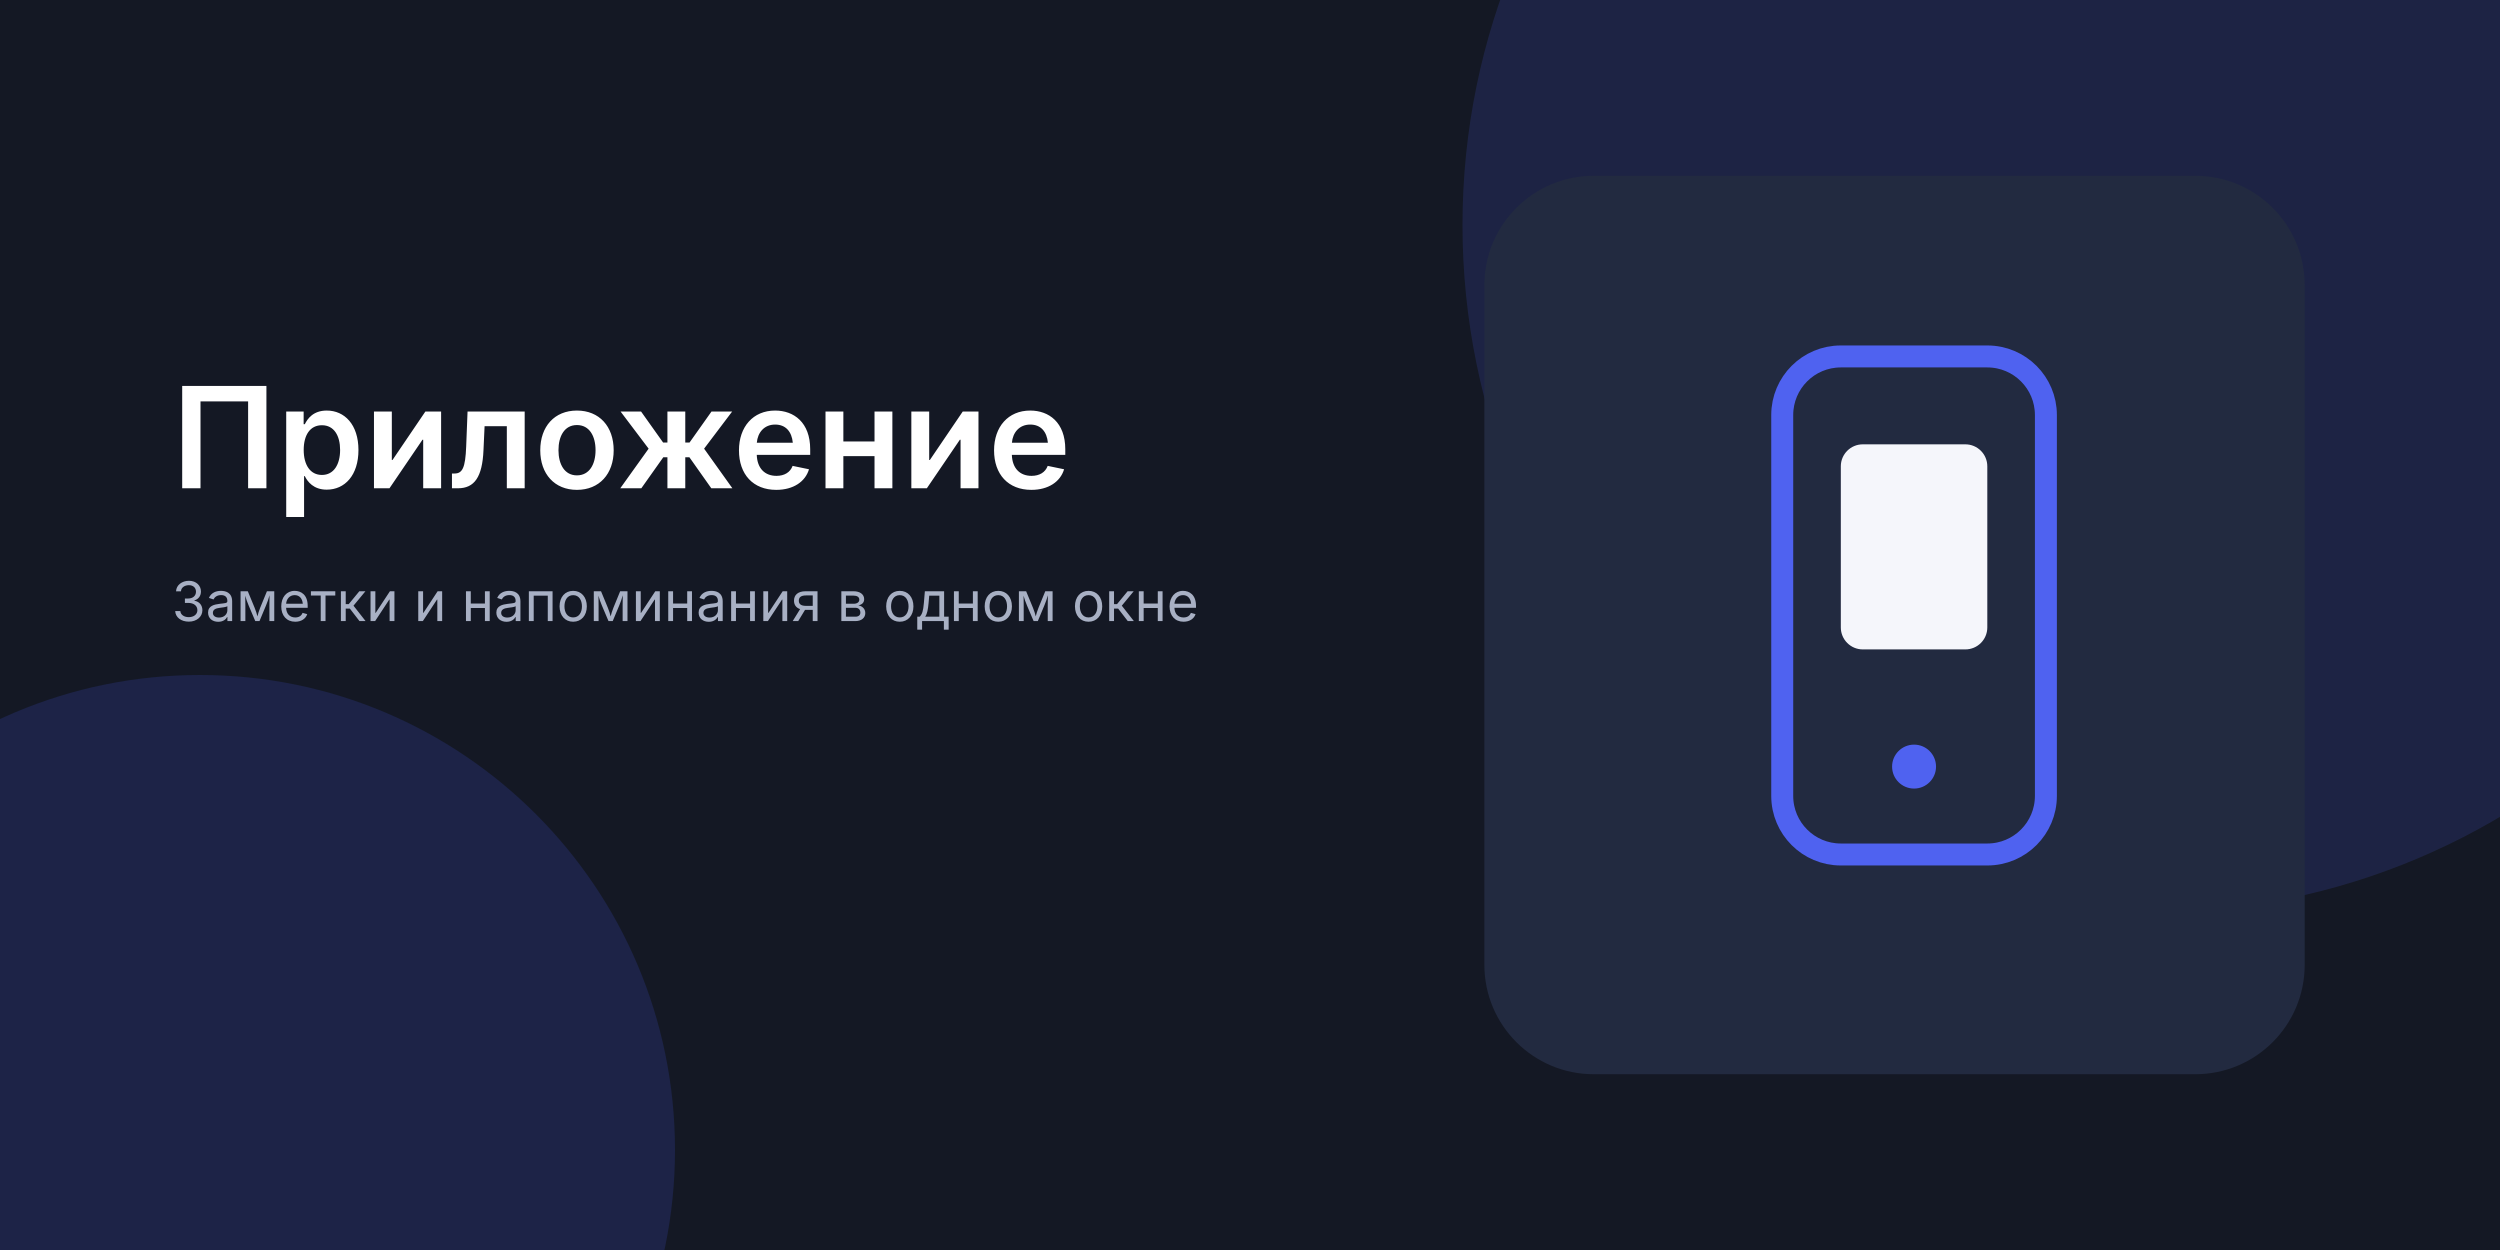
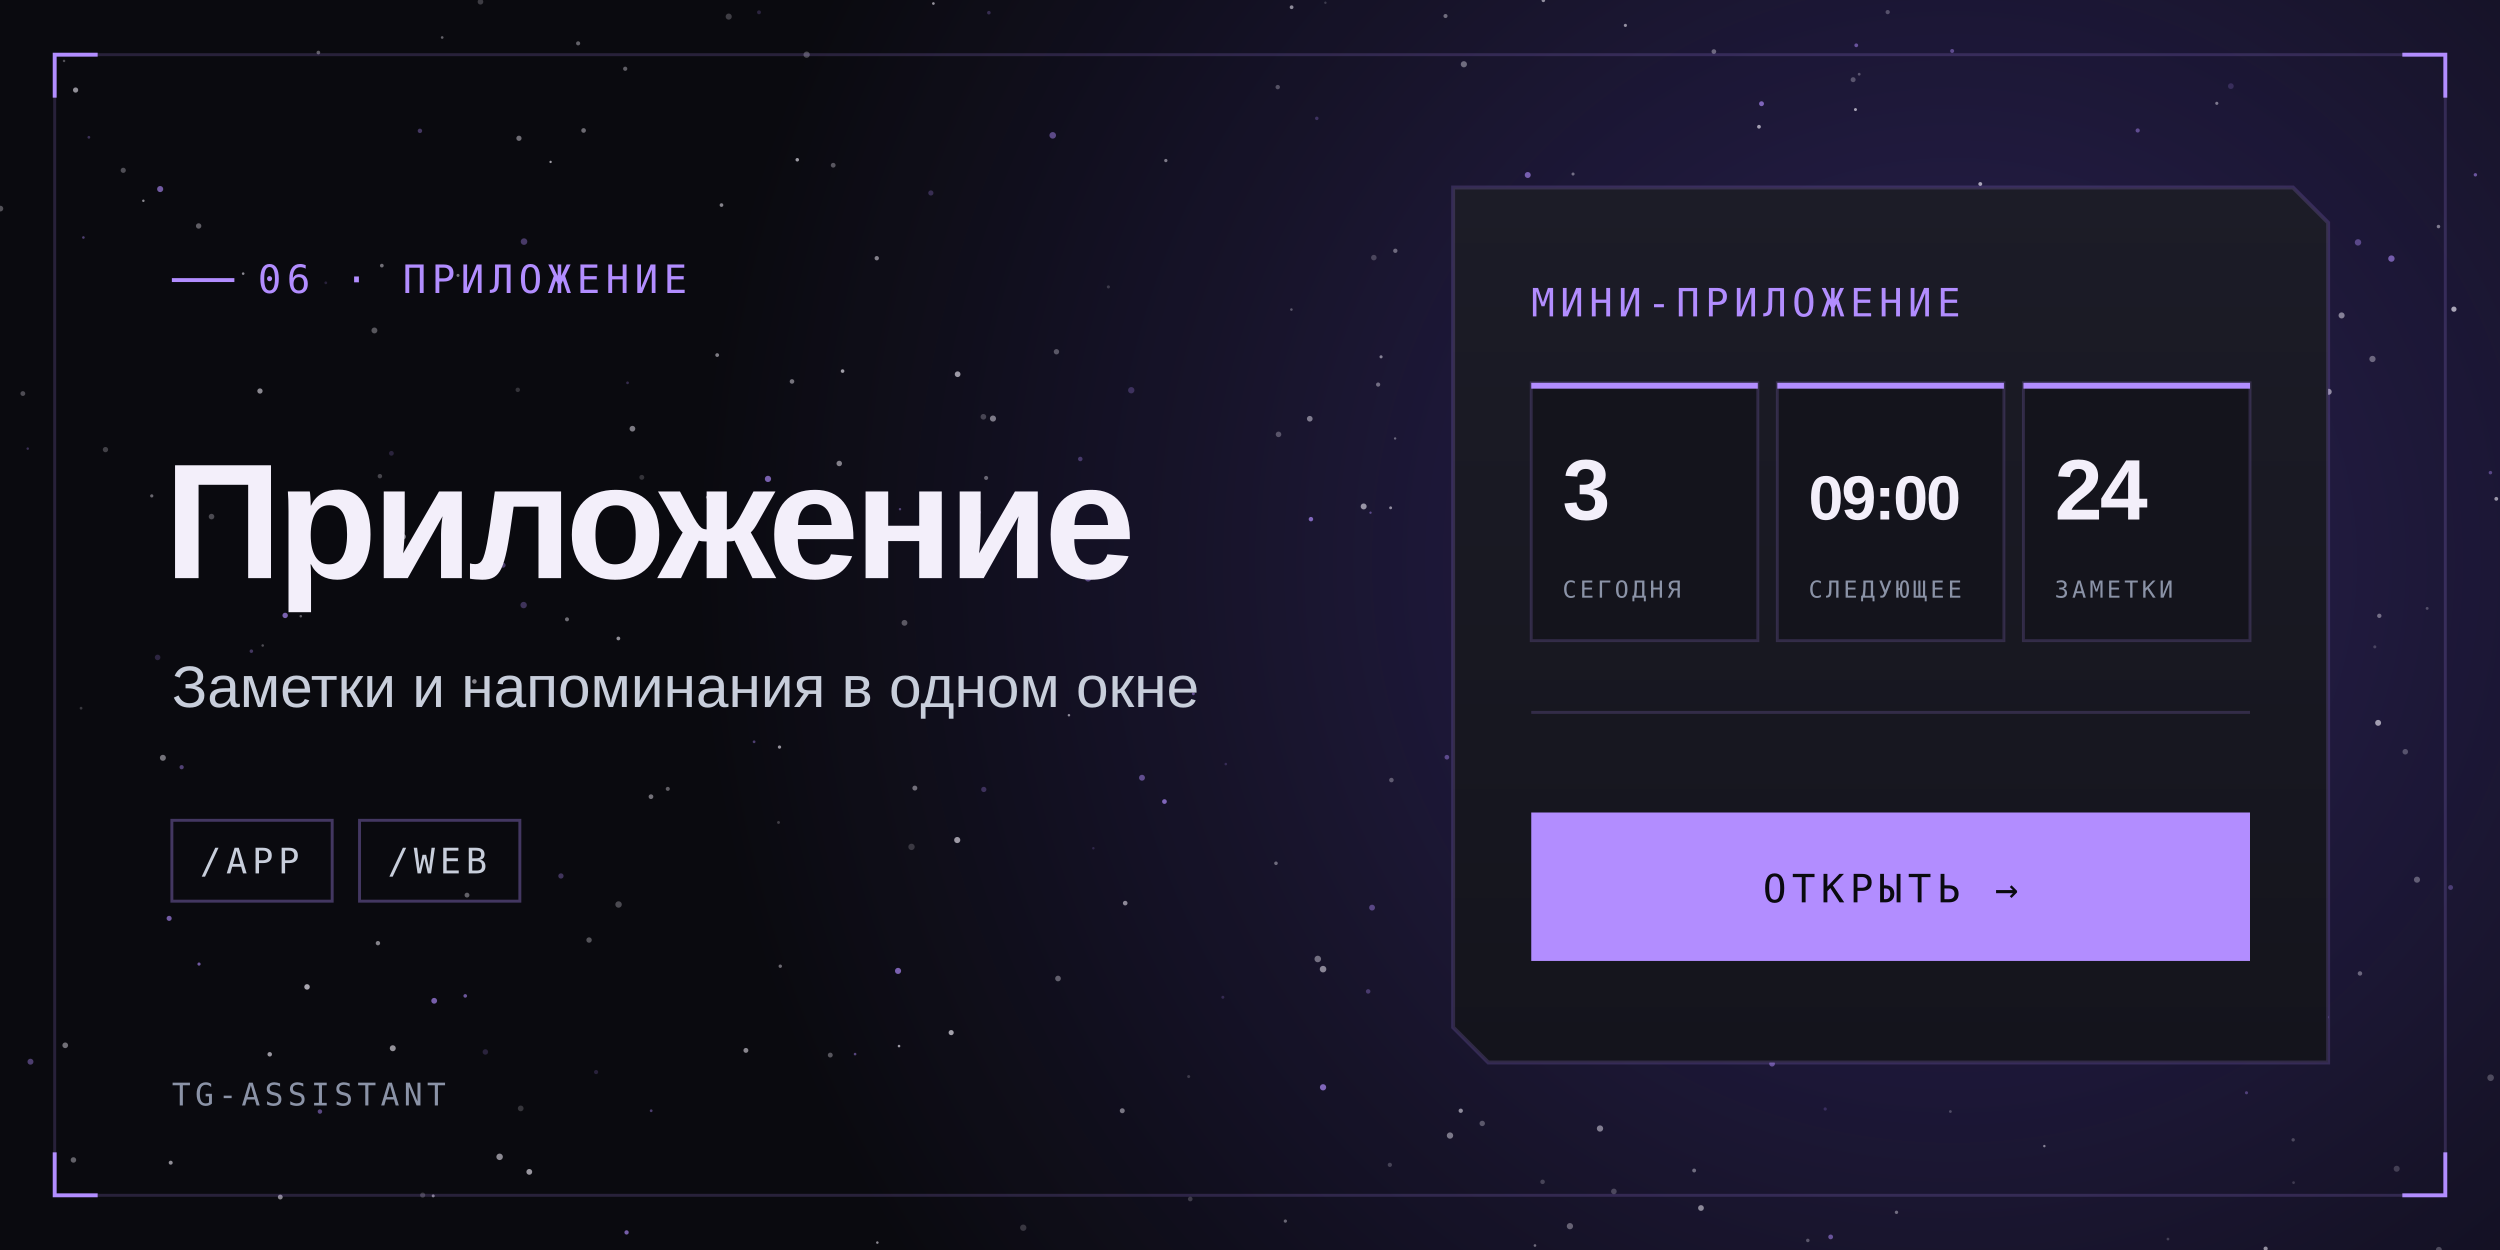
<svg xmlns="http://www.w3.org/2000/svg" width="1280" height="640" viewBox="0 0 1280 640">
-   <rect width="1280" height="640" fill="#141824" />
-   <circle cx="1100.8" cy="115.2" r="352.0" fill="#4F62F0" opacity="0.16" />
-   <circle cx="102.4" cy="588.8" r="243.2" fill="#3949C4" opacity="0.22" />
-   <rect x="760" y="90" width="420" height="460" rx="56" fill="#222A40" />
-   <text x="88" y="250" fill="#FFFFFF" font-family="Inter" font-weight="600" font-size="72">Приложение</text>
-   <text x="88" y="318" fill="#A8B0C4" font-family="Inter" font-weight="400" font-size="28">Заметки и напоминания в одном окне</text>
-   <g transform="translate(830 160) scale(3.75)">
-     <rect x="22" y="6" width="36" height="68" rx="8" fill="#222A40" stroke="#4F62F0" stroke-width="3" />
-     <rect x="30" y="18" width="20" height="28" rx="3" fill="#F5F6FB" />
-     <circle cx="40" cy="62" r="3" fill="#4F62F0" />
-   </g>
+   <defs>
+     <linearGradient id="card" x1="0" y1="0" x2="0" y2="1">
+       <stop offset="0" stop-color="#1c1c27" />
+       <stop offset="1" stop-color="#14141c" />
+     </linearGradient>
+     <radialGradient id="glow" cx="0.5" cy="0.5" r="0.5">
+       <stop offset="0" stop-color="#7b5cff" stop-opacity="0.28" />
+       <stop offset="1" stop-color="#7b5cff" stop-opacity="0" />
+     </radialGradient>
+   </defs>
+   <rect width="1280" height="640" fill="#0a0a0f" />
+   <circle cx="998.4" cy="288" r="640" fill="url(#glow)" />
+   <circle cx="764.2" cy="191.5" r="1.20" fill="#f3effa" opacity="0.52" />
+   <circle cx="677.4" cy="556.7" r="1.61" fill="#b28dff" opacity="0.68" />
+   <circle cx="268.3" cy="123.7" r="1.69" fill="#b28dff" opacity="0.37" />
+   <circle cx="38.7" cy="46.1" r="1.34" fill="#f3effa" opacity="0.58" />
+   <circle cx="948.8" cy="40.8" r="1.28" fill="#f3effa" opacity="0.28" />
+   <circle cx="1142.2" cy="44.1" r="1.48" fill="#b28dff" opacity="0.19" />
+   <circle cx="917.1" cy="472.8" r="1.55" fill="#f3effa" opacity="0.60" />
+   <circle cx="950.4" cy="23.2" r="0.97" fill="#b28dff" opacity="0.51" />
+   <circle cx="490.3" cy="191.6" r="1.47" fill="#f3effa" opacity="0.62" />
+   <circle cx="714.4" cy="128.4" r="1.11" fill="#f3effa" opacity="0.39" />
+   <circle cx="381.9" cy="537.8" r="1.26" fill="#f3effa" opacity="0.54" />
+   <circle cx="751.2" cy="255.7" r="1.23" fill="#b28dff" opacity="0.22" />
+   <circle cx="756.8" cy="336.0" r="1.10" fill="#b28dff" opacity="0.41" />
+   <circle cx="101.9" cy="493.6" r="0.82" fill="#b28dff" opacity="0.61" />
+   <circle cx="773.0" cy="395.2" r="1.63" fill="#b28dff" opacity="0.42" />
+   <circle cx="503.7" cy="404.2" r="1.35" fill="#b28dff" opacity="0.28" />
+   <circle cx="790.2" cy="0.2" r="0.91" fill="#f3effa" opacity="0.56" />
+   <circle cx="553.1" cy="235.0" r="1.16" fill="#b28dff" opacity="0.33" />
+   <circle cx="1079.7" cy="181.0" r="1.25" fill="#b28dff" opacity="0.62" />
+   <circle cx="879.5" cy="287.0" r="0.79" fill="#f3effa" opacity="0.32" />
+   <circle cx="283.4" cy="291.3" r="1.45" fill="#f3effa" opacity="0.18" />
+   <circle cx="539.0" cy="69.3" r="1.69" fill="#b28dff" opacity="0.47" />
+   <circle cx="758.9" cy="575.2" r="1.39" fill="#f3effa" opacity="0.31" />
+   <circle cx="290.3" cy="317.1" r="1.03" fill="#f3effa" opacity="0.43" />
+   <circle cx="1208.3" cy="498.4" r="1.15" fill="#f3effa" opacity="0.37" />
+   <circle cx="747.9" cy="568.7" r="1.11" fill="#f3effa" opacity="0.55" />
+   <circle cx="1150.2" cy="559.5" r="0.80" fill="#b28dff" opacity="0.35" />
+   <circle cx="63.1" cy="87.2" r="1.33" fill="#f3effa" opacity="0.30" />
+   <circle cx="707.1" cy="182.7" r="0.80" fill="#f3effa" opacity="0.50" />
+   <circle cx="1174.1" cy="583.6" r="0.87" fill="#f3effa" opacity="0.24" />
+   <circle cx="1053.9" cy="214.0" r="0.94" fill="#f3effa" opacity="0.24" />
+   <circle cx="1081.2" cy="227.3" r="0.90" fill="#f3effa" opacity="0.42" />
+   <circle cx="711.6" cy="596.4" r="1.09" fill="#f3effa" opacity="0.22" />
+   <circle cx="748.2" cy="416.2" r="0.78" fill="#f3effa" opacity="0.56" />
+   <circle cx="749.5" cy="32.9" r="1.59" fill="#f3effa" opacity="0.40" />
+   <circle cx="1056.8" cy="483.7" r="0.77" fill="#f3effa" opacity="0.34" />
+   <circle cx="124.5" cy="140.1" r="0.67" fill="#f3effa" opacity="0.56" />
+   <circle cx="740.1" cy="8.2" r="1.05" fill="#f3effa" opacity="0.40" />
+   <circle cx="234.5" cy="141.0" r="0.78" fill="#f3effa" opacity="0.47" />
+   <circle cx="398.6" cy="421.1" r="0.74" fill="#f3effa" opacity="0.23" />
+   <circle cx="1267.4" cy="89.5" r="0.88" fill="#b28dff" opacity="0.53" />
+   <circle cx="559.8" cy="434.3" r="0.63" fill="#b28dff" opacity="0.18" />
+   <circle cx="154.0" cy="315.5" r="0.67" fill="#f3effa" opacity="0.34" />
+   <circle cx="195.5" cy="136.0" r="0.96" fill="#f3effa" opacity="0.44" />
+   <circle cx="1254.7" cy="454.4" r="1.26" fill="#b28dff" opacity="0.32" />
+   <circle cx="1015.5" cy="480.6" r="1.15" fill="#b28dff" opacity="0.54" />
+   <circle cx="951.9" cy="38.0" r="0.72" fill="#f3effa" opacity="0.29" />
+   <circle cx="333.3" cy="407.9" r="1.21" fill="#f3effa" opacity="0.45" />
+   <circle cx="1101.2" cy="324.8" r="0.74" fill="#f3effa" opacity="0.44" />
+   <circle cx="677.4" cy="496.2" r="1.69" fill="#f3effa" opacity="0.52" />
+   <circle cx="1126.2" cy="209.4" r="1.61" fill="#f3effa" opacity="0.62" />
+   <circle cx="1227.1" cy="598.4" r="1.55" fill="#f3effa" opacity="0.20" />
+   <circle cx="901.9" cy="53.1" r="1.26" fill="#b28dff" opacity="0.66" />
+   <circle cx="15.6" cy="543.6" r="1.53" fill="#b28dff" opacity="0.40" />
+   <circle cx="134.5" cy="330.5" r="0.66" fill="#f3effa" opacity="0.29" />
+   <circle cx="541.7" cy="501.0" r="1.46" fill="#f3effa" opacity="0.36" />
+   <circle cx="1050.5" cy="346.9" r="1.16" fill="#b28dff" opacity="0.47" />
+   <circle cx="674.2" cy="60.6" r="0.90" fill="#b28dff" opacity="0.26" />
+   <circle cx="405.5" cy="195.3" r="1.18" fill="#f3effa" opacity="0.45" />
+   <circle cx="742.4" cy="581.4" r="1.63" fill="#f3effa" opacity="0.46" />
+   <circle cx="950.0" cy="56.1" r="0.77" fill="#f3effa" opacity="0.65" />
+   <circle cx="832.2" cy="13.0" r="0.81" fill="#f3effa" opacity="0.57" />
+   <circle cx="928.3" cy="506.0" r="1.05" fill="#b28dff" opacity="0.29" />
+   <circle cx="857.7" cy="441.5" r="1.09" fill="#f3effa" opacity="0.30" />
+   <circle cx="373.1" cy="8.5" r="1.57" fill="#f3effa" opacity="0.23" />
+   <circle cx="503.5" cy="213.4" r="1.45" fill="#f3effa" opacity="0.24" />
+   <circle cx="265.7" cy="70.8" r="1.34" fill="#f3effa" opacity="0.43" />
+   <circle cx="1256.4" cy="158.3" r="1.35" fill="#f3effa" opacity="0.66" />
+   <circle cx="829.5" cy="438.6" r="1.24" fill="#f3effa" opacity="0.50" />
+   <circle cx="700.5" cy="507.6" r="1.16" fill="#b28dff" opacity="0.32" />
+   <circle cx="1275.2" cy="551.8" r="1.70" fill="#f3effa" opacity="0.25" />
+   <circle cx="849.3" cy="173.3" r="1.69" fill="#f3effa" opacity="0.28" />
+   <circle cx="1215.9" cy="331.2" r="0.79" fill="#f3effa" opacity="0.20" />
+   <circle cx="54.0" cy="230.2" r="1.36" fill="#f3effa" opacity="0.24" />
+   <circle cx="740.8" cy="387.7" r="1.20" fill="#b28dff" opacity="0.43" />
+   <circle cx="476.6" cy="98.8" r="1.33" fill="#b28dff" opacity="0.25" />
+   <circle cx="138.1" cy="539.8" r="1.16" fill="#f3effa" opacity="0.62" />
+   <circle cx="1207.3" cy="124.1" r="1.66" fill="#b28dff" opacity="0.41" />
+   <circle cx="386.1" cy="379.8" r="0.71" fill="#b28dff" opacity="0.40" />
+   <circle cx="216.4" cy="611.9" r="1.32" fill="#f3effa" opacity="0.21" />
+   <circle cx="769.1" cy="293.8" r="0.81" fill="#b28dff" opacity="0.50" />
+   <circle cx="83.4" cy="388.0" r="1.54" fill="#f3effa" opacity="0.46" />
+   <circle cx="166.8" cy="144.8" r="0.71" fill="#b28dff" opacity="0.18" />
+   <circle cx="41.5" cy="362.6" r="0.72" fill="#f3effa" opacity="0.20" />
+   <circle cx="1159.9" cy="98.2" r="0.97" fill="#b28dff" opacity="0.68" />
+   <circle cx="966.5" cy="6.2" r="1.09" fill="#f3effa" opacity="0.27" />
+   <circle cx="255.8" cy="592.3" r="1.67" fill="#f3effa" opacity="0.56" />
+   <circle cx="778.0" cy="532.3" r="1.33" fill="#f3effa" opacity="0.36" />
+   <circle cx="1013.9" cy="94.2" r="1.00" fill="#f3effa" opacity="0.65" />
+   <circle cx="369.4" cy="105.0" r="0.95" fill="#f3effa" opacity="0.53" />
+   <circle cx="490.1" cy="430.1" r="1.58" fill="#f3effa" opacity="0.62" />
+   <circle cx="866.1" cy="301.7" r="0.75" fill="#f3effa" opacity="0.38" />
+   <circle cx="408.2" cy="81.8" r="0.91" fill="#f3effa" opacity="0.63" />
+   <circle cx="758.8" cy="414.0" r="1.46" fill="#b28dff" opacity="0.62" />
+   <circle cx="701.7" cy="262.5" r="0.60" fill="#b28dff" opacity="0.43" />
+   <circle cx="466.7" cy="433.6" r="1.64" fill="#f3effa" opacity="0.19" />
+   <circle cx="506.3" cy="6.5" r="0.92" fill="#b28dff" opacity="0.25" />
+   <circle cx="944.4" cy="103.1" r="0.77" fill="#f3effa" opacity="0.26" />
+   <circle cx="803.8" cy="627.8" r="1.61" fill="#f3effa" opacity="0.36" />
+   <circle cx="788.3" cy="444.2" r="1.33" fill="#f3effa" opacity="0.54" />
+   <circle cx="32.8" cy="31.2" r="0.63" fill="#f3effa" opacity="0.31" />
+   <circle cx="1214.7" cy="183.8" r="1.61" fill="#f3effa" opacity="0.37" />
+   <circle cx="846.5" cy="121.6" r="0.96" fill="#f3effa" opacity="0.54" />
+   <circle cx="712.4" cy="399.4" r="1.17" fill="#f3effa" opacity="0.32" />
+   <circle cx="449.2" cy="636.2" r="0.65" fill="#f3effa" opacity="0.56" />
+   <circle cx="37.6" cy="593.9" r="1.41" fill="#f3effa" opacity="0.38" />
+   <circle cx="93.0" cy="392.8" r="1.09" fill="#b28dff" opacity="0.42" />
+   <circle cx="191.7" cy="169.2" r="1.52" fill="#f3effa" opacity="0.33" />
+   <circle cx="208.5" cy="141.2" r="0.68" fill="#f3effa" opacity="0.47" />
+   <circle cx="861.9" cy="214.3" r="1.21" fill="#b28dff" opacity="0.42" />
+   <circle cx="714.3" cy="224.5" r="0.61" fill="#f3effa" opacity="0.38" />
+   <circle cx="194.5" cy="243.8" r="1.15" fill="#f3effa" opacity="0.26" />
+   <circle cx="429.7" cy="237.3" r="1.41" fill="#f3effa" opacity="0.51" />
+   <circle cx="579.2" cy="199.8" r="1.63" fill="#b28dff" opacity="0.26" />
+   <circle cx="979.5" cy="353.5" r="1.36" fill="#b28dff" opacity="0.30" />
+   <circle cx="858.3" cy="197.0" r="1.45" fill="#f3effa" opacity="0.59" />
+   <circle cx="316.6" cy="326.9" r="0.97" fill="#f3effa" opacity="0.58" />
+   <circle cx="867.4" cy="599.3" r="1.00" fill="#f3effa" opacity="0.40" />
+   <circle cx="73.4" cy="102.8" r="0.64" fill="#f3effa" opacity="0.55" />
+   <circle cx="848.2" cy="198.3" r="1.62" fill="#f3effa" opacity="0.58" />
+   <circle cx="328.6" cy="244.4" r="1.26" fill="#f3effa" opacity="0.18" />
+   <circle cx="970.8" cy="267.0" r="0.90" fill="#f3effa" opacity="0.33" />
+   <circle cx="163.0" cy="26.9" r="0.95" fill="#f3effa" opacity="0.37" />
+   <circle cx="215.0" cy="67.0" r="1.14" fill="#b28dff" opacity="0.34" />
+   <circle cx="504.9" cy="244.7" r="1.05" fill="#f3effa" opacity="0.39" />
+   <circle cx="316.7" cy="463.1" r="1.66" fill="#f3effa" opacity="0.28" />
+   <circle cx="698.2" cy="259.3" r="1.53" fill="#f3effa" opacity="0.58" />
+   <circle cx="42.7" cy="121.6" r="0.67" fill="#b28dff" opacity="0.41" />
+   <circle cx="817.7" cy="505.6" r="1.46" fill="#f3effa" opacity="0.43" />
+   <circle cx="627.6" cy="391.2" r="0.66" fill="#b28dff" opacity="0.21" />
+   <circle cx="193.5" cy="482.9" r="1.13" fill="#f3effa" opacity="0.52" />
+   <circle cx="661.2" cy="158.5" r="0.66" fill="#f3effa" opacity="0.32" />
+   <circle cx="448.9" cy="132.2" r="1.12" fill="#f3effa" opacity="0.51" />
+   <circle cx="460.8" cy="260.7" r="0.62" fill="#b28dff" opacity="0.41" />
+   <circle cx="242.9" cy="348.9" r="1.17" fill="#f3effa" opacity="0.53" />
+   <circle cx="819.5" cy="253.2" r="1.50" fill="#f3effa" opacity="0.25" />
+   <circle cx="757.3" cy="159.8" r="1.22" fill="#f3effa" opacity="0.45" />
+   <circle cx="468.4" cy="403.5" r="1.27" fill="#f3effa" opacity="0.43" />
+   <circle cx="782.2" cy="89.6" r="1.54" fill="#b28dff" opacity="0.61" />
+   <circle cx="1102.2" cy="252.1" r="1.39" fill="#f3effa" opacity="0.42" />
+   <circle cx="477.9" cy="1.8" r="0.69" fill="#f3effa" opacity="0.60" />
+   <circle cx="819.2" cy="577.8" r="1.62" fill="#f3effa" opacity="0.48" />
+   <circle cx="1224.4" cy="132.4" r="1.64" fill="#b28dff" opacity="0.59" />
+   <circle cx="1037.9" cy="363.1" r="1.54" fill="#f3effa" opacity="0.29" />
+   <circle cx="487.0" cy="528.7" r="1.32" fill="#f3effa" opacity="0.65" />
+   <circle cx="805.4" cy="89.1" r="0.79" fill="#f3effa" opacity="0.41" />
+   <circle cx="238.2" cy="509.9" r="0.93" fill="#b28dff" opacity="0.58" />
+   <circle cx="900.6" cy="64.9" r="0.97" fill="#f3effa" opacity="0.63" />
+   <circle cx="321.3" cy="196.0" r="0.70" fill="#b28dff" opacity="0.26" />
+   <circle cx="860.7" cy="465.8" r="1.02" fill="#f3effa" opacity="0.61" />
+   <circle cx="626.1" cy="510.6" r="0.76" fill="#b28dff" opacity="0.21" />
+   <circle cx="413.0" cy="28.0" r="1.62" fill="#f3effa" opacity="0.28" />
+   <circle cx="323.8" cy="219.5" r="1.47" fill="#f3effa" opacity="0.49" />
+   <circle cx="108.3" cy="264.5" r="1.44" fill="#f3effa" opacity="0.28" />
+   <circle cx="271.0" cy="600.0" r="1.49" fill="#f3effa" opacity="0.61" />
+   <circle cx="1161.5" cy="101.5" r="0.92" fill="#f3effa" opacity="0.36" />
+   <circle cx="33.4" cy="535.2" r="1.46" fill="#f3effa" opacity="0.44" />
+   <circle cx="978.5" cy="449.4" r="1.52" fill="#f3effa" opacity="0.30" />
+   <circle cx="101.7" cy="115.7" r="1.39" fill="#f3effa" opacity="0.37" />
+   <circle cx="163.8" cy="569.1" r="1.15" fill="#b28dff" opacity="0.48" />
+   <circle cx="653.3" cy="442.0" r="0.92" fill="#f3effa" opacity="0.40" />
+   <circle cx="246.0" cy="0.9" r="1.45" fill="#f3effa" opacity="0.22" />
+   <circle cx="388.6" cy="6.3" r="1.00" fill="#b28dff" opacity="0.20" />
+   <circle cx="1007.9" cy="143.0" r="1.63" fill="#b28dff" opacity="0.54" />
+   <circle cx="463.1" cy="318.9" r="1.50" fill="#f3effa" opacity="0.33" />
+   <circle cx="459.8" cy="497.1" r="1.58" fill="#b28dff" opacity="0.66" />
+   <circle cx="143.5" cy="612.9" r="1.25" fill="#f3effa" opacity="0.54" />
+   <circle cx="584.7" cy="398.2" r="1.52" fill="#b28dff" opacity="0.49" />
+   <circle cx="239.1" cy="458.3" r="1.25" fill="#f3effa" opacity="0.38" />
+   <circle cx="320.1" cy="35.2" r="1.08" fill="#f3effa" opacity="0.37" />
+   <circle cx="157.2" cy="505.3" r="1.42" fill="#f3effa" opacity="0.68" />
+   <circle cx="1162.7" cy="532.0" r="1.14" fill="#f3effa" opacity="0.29" />
+   <circle cx="654.6" cy="222.4" r="1.43" fill="#f3effa" opacity="0.29" />
+   <circle cx="1160.5" cy="339.4" r="1.18" fill="#f3effa" opacity="0.41" />
+   <circle cx="925.6" cy="635.1" r="0.91" fill="#f3effa" opacity="0.30" />
+   <circle cx="822.2" cy="451.4" r="1.54" fill="#f3effa" opacity="0.38" />
+   <circle cx="268.1" cy="309.8" r="1.65" fill="#b28dff" opacity="0.31" />
+   <circle cx="1076.3" cy="469.0" r="0.79" fill="#b28dff" opacity="0.40" />
+   <circle cx="785.9" cy="637.7" r="0.68" fill="#f3effa" opacity="0.41" />
+   <circle cx="501.2" cy="262.3" r="0.93" fill="#b28dff" opacity="0.61" />
+   <circle cx="547.3" cy="366.2" r="0.64" fill="#f3effa" opacity="0.57" />
+   <circle cx="1138.9" cy="448.0" r="1.09" fill="#b28dff" opacity="0.41" />
+   <circle cx="998.6" cy="569.1" r="0.71" fill="#f3effa" opacity="0.25" />
+   <circle cx="508.4" cy="214.3" r="1.57" fill="#f3effa" opacity="0.48" />
+   <circle cx="945.0" cy="100.8" r="0.72" fill="#f3effa" opacity="0.66" />
+   <circle cx="367.2" cy="181.8" r="0.97" fill="#f3effa" opacity="0.50" />
+   <circle cx="877.2" cy="283.8" r="0.74" fill="#b28dff" opacity="0.27" />
+   <circle cx="200.4" cy="232.1" r="1.23" fill="#b28dff" opacity="0.19" />
+   <circle cx="82.0" cy="96.8" r="1.57" fill="#b28dff" opacity="0.61" />
+   <circle cx="14.2" cy="229.7" r="0.64" fill="#b28dff" opacity="0.29" />
+   <circle cx="937.3" cy="633.3" r="1.23" fill="#b28dff" opacity="0.52" />
+   <circle cx="674.7" cy="491.0" r="1.69" fill="#f3effa" opacity="0.42" />
+   <circle cx="907.3" cy="544.6" r="1.48" fill="#b28dff" opacity="0.50" />
+   <circle cx="974.6" cy="519.4" r="1.45" fill="#f3effa" opacity="0.38" />
+   <circle cx="1182.4" cy="417.5" r="1.30" fill="#f3effa" opacity="0.45" />
+   <circle cx="1094.5" cy="66.8" r="1.08" fill="#b28dff" opacity="0.45" />
+   <circle cx="1237.5" cy="450.4" r="1.57" fill="#f3effa" opacity="0.33" />
+   <circle cx="670.6" cy="214.4" r="1.46" fill="#f3effa" opacity="0.47" />
+   <circle cx="845.4" cy="166.8" r="1.50" fill="#f3effa" opacity="0.52" />
+   <circle cx="596.2" cy="410.4" r="1.21" fill="#b28dff" opacity="0.68" />
+   <circle cx="320.8" cy="631.0" r="1.11" fill="#b28dff" opacity="0.64" />
+   <circle cx="296.0" cy="22.2" r="1.06" fill="#f3effa" opacity="0.38" />
+   <circle cx="1031.4" cy="325.6" r="0.84" fill="#b28dff" opacity="0.61" />
+   <circle cx="281.9" cy="82.9" r="0.61" fill="#f3effa" opacity="0.64" />
+   <circle cx="654.2" cy="44.6" r="1.13" fill="#f3effa" opacity="0.29" />
+   <circle cx="611.0" cy="355.2" r="0.75" fill="#b28dff" opacity="0.51" />
+   <circle cx="1174.3" cy="605.5" r="0.70" fill="#f3effa" opacity="0.18" />
+   <circle cx="609.4" cy="613.9" r="1.20" fill="#f3effa" opacity="0.20" />
+   <circle cx="523.9" cy="628.6" r="1.63" fill="#f3effa" opacity="0.19" />
+   <circle cx="780.4" cy="334.3" r="0.82" fill="#f3effa" opacity="0.26" />
+   <circle cx="877.5" cy="26.4" r="1.20" fill="#f3effa" opacity="0.38" />
+   <circle cx="989.6" cy="474.6" r="1.01" fill="#f3effa" opacity="0.55" />
+   <circle cx="671.2" cy="265.8" r="1.15" fill="#b28dff" opacity="0.68" />
+   <circle cx="333.4" cy="568.7" r="0.72" fill="#b28dff" opacity="0.40" />
+   <circle cx="80.7" cy="336.6" r="1.43" fill="#b28dff" opacity="0.21" />
+   <circle cx="257.6" cy="289.4" r="1.28" fill="#b28dff" opacity="0.39" />
+   <circle cx="305.2" cy="548.9" r="1.07" fill="#b28dff" opacity="0.18" />
+   <circle cx="994.8" cy="202.3" r="1.15" fill="#b28dff" opacity="0.59" />
+   <circle cx="1278.1" cy="255.4" r="0.98" fill="#f3effa" opacity="0.59" />
+   <circle cx="596.9" cy="82.2" r="0.85" fill="#f3effa" opacity="0.48" />
+   <circle cx="966.1" cy="135.3" r="1.48" fill="#f3effa" opacity="0.20" />
+   <circle cx="874.0" cy="356.9" r="1.39" fill="#f3effa" opacity="0.27" />
+   <circle cx="746.0" cy="198.2" r="1.06" fill="#f3effa" opacity="0.34" />
+   <circle cx="1218.2" cy="315.3" r="1.12" fill="#f3effa" opacity="0.40" />
+   <circle cx="934.5" cy="567.8" r="0.83" fill="#b28dff" opacity="0.21" />
+   <circle cx="128.7" cy="333.4" r="0.91" fill="#b28dff" opacity="0.34" />
+   <circle cx="0.2" cy="106.8" r="1.47" fill="#f3effa" opacity="0.31" />
+   <circle cx="298.8" cy="66.8" r="1.20" fill="#f3effa" opacity="0.42" />
+   <circle cx="540.9" cy="180.1" r="1.38" fill="#f3effa" opacity="0.32" />
+   <circle cx="1073.3" cy="167.8" r="1.06" fill="#f3effa" opacity="0.39" />
+   <circle cx="940.4" cy="461.6" r="0.60" fill="#f3effa" opacity="0.60" />
+   <circle cx="393.2" cy="245.2" r="1.61" fill="#b28dff" opacity="0.65" />
+   <circle cx="971.3" cy="489.0" r="0.79" fill="#f3effa" opacity="0.42" />
+   <circle cx="703.4" cy="131.9" r="1.42" fill="#f3effa" opacity="0.23" />
+   <circle cx="1021.4" cy="513.3" r="0.70" fill="#f3effa" opacity="0.20" />
+   <circle cx="702.5" cy="464.7" r="1.50" fill="#b28dff" opacity="0.42" />
+   <circle cx="557.1" cy="296.1" r="1.67" fill="#b28dff" opacity="0.43" />
+   <circle cx="971.0" cy="620.7" r="0.87" fill="#f3effa" opacity="0.40" />
+   <circle cx="944.6" cy="248.1" r="1.47" fill="#b28dff" opacity="0.52" />
+   <circle cx="86.6" cy="470.2" r="1.31" fill="#b28dff" opacity="0.62" />
+   <circle cx="1248.7" cy="639.9" r="1.51" fill="#f3effa" opacity="0.26" />
+   <circle cx="301.6" cy="481.3" r="1.39" fill="#f3effa" opacity="0.32" />
+   <circle cx="925.8" cy="386.6" r="1.30" fill="#f3effa" opacity="0.20" />
+   <circle cx="890.9" cy="400.7" r="0.85" fill="#b28dff" opacity="0.55" />
+   <circle cx="1042.1" cy="277.0" r="1.19" fill="#b28dff" opacity="0.65" />
+   <circle cx="1198.9" cy="161.5" r="1.56" fill="#f3effa" opacity="0.49" />
+   <circle cx="431.4" cy="190.0" r="0.93" fill="#f3effa" opacity="0.64" />
+   <circle cx="1275.1" cy="242.0" r="0.90" fill="#b28dff" opacity="0.40" />
+   <circle cx="1174.9" cy="260.4" r="1.16" fill="#f3effa" opacity="0.51" />
+   <circle cx="362.2" cy="254.6" r="0.79" fill="#f3effa" opacity="0.44" />
+   <circle cx="567.5" cy="146.9" r="0.80" fill="#f3effa" opacity="0.19" />
+   <circle cx="999.5" cy="26.1" r="1.03" fill="#b28dff" opacity="0.44" />
+   <circle cx="826.3" cy="610.0" r="1.44" fill="#f3effa" opacity="0.24" />
+   <circle cx="266.6" cy="567.5" r="1.47" fill="#f3effa" opacity="0.19" />
+   <circle cx="1192.3" cy="200.6" r="1.55" fill="#f3effa" opacity="0.53" />
+   <circle cx="1231.5" cy="384.9" r="1.43" fill="#f3effa" opacity="0.27" />
+   <circle cx="399.5" cy="494.7" r="0.88" fill="#f3effa" opacity="0.42" />
+   <circle cx="789.8" cy="605.1" r="1.16" fill="#f3effa" opacity="0.22" />
+   <circle cx="426.6" cy="84.6" r="1.23" fill="#f3effa" opacity="0.33" />
+   <circle cx="857.3" cy="399.6" r="1.36" fill="#b28dff" opacity="0.35" />
+   <circle cx="661.3" cy="3.7" r="0.97" fill="#f3effa" opacity="0.55" />
+   <circle cx="11.7" cy="201.5" r="1.24" fill="#f3effa" opacity="0.29" />
+   <circle cx="460.3" cy="535.6" r="0.67" fill="#f3effa" opacity="0.64" />
+   <circle cx="712.0" cy="260.0" r="0.75" fill="#f3effa" opacity="0.55" />
+   <circle cx="989.0" cy="460.1" r="0.79" fill="#b28dff" opacity="0.67" />
+   <circle cx="901.9" cy="408.1" r="1.40" fill="#f3effa" opacity="0.64" />
+   <circle cx="1217.6" cy="370.1" r="1.53" fill="#f3effa" opacity="0.62" />
+   <circle cx="1176.9" cy="418.9" r="1.43" fill="#f3effa" opacity="0.56" />
+   <circle cx="425.1" cy="540.2" r="1.26" fill="#f3effa" opacity="0.33" />
+   <circle cx="87.4" cy="595.3" r="1.03" fill="#f3effa" opacity="0.58" />
+   <circle cx="226.4" cy="19.2" r="0.69" fill="#f3effa" opacity="0.38" />
+   <circle cx="992.9" cy="519.9" r="1.41" fill="#f3effa" opacity="0.35" />
+   <circle cx="399.1" cy="382.5" r="0.85" fill="#f3effa" opacity="0.60" />
+   <circle cx="1030.5" cy="384.6" r="1.44" fill="#b28dff" opacity="0.56" />
+   <circle cx="897.9" cy="324.5" r="1.33" fill="#f3effa" opacity="0.23" />
+   <circle cx="1110.0" cy="634.4" r="0.72" fill="#f3effa" opacity="0.20" />
+   <circle cx="608.6" cy="551.2" r="0.78" fill="#f3effa" opacity="0.19" />
+   <circle cx="222.3" cy="512.4" r="1.49" fill="#b28dff" opacity="0.65" />
+   <circle cx="574.6" cy="568.7" r="1.28" fill="#f3effa" opacity="0.46" />
+   <circle cx="935.5" cy="361.4" r="1.46" fill="#b28dff" opacity="0.40" />
+   <circle cx="341.9" cy="403.9" r="1.04" fill="#f3effa" opacity="0.37" />
+   <circle cx="922.5" cy="322.5" r="0.69" fill="#b28dff" opacity="0.37" />
+   <circle cx="658.1" cy="625.2" r="0.84" fill="#f3effa" opacity="0.39" />
+   <circle cx="265.1" cy="199.6" r="1.14" fill="#f3effa" opacity="0.18" />
+   <circle cx="146.0" cy="315.1" r="1.39" fill="#b28dff" opacity="0.67" />
+   <circle cx="287.2" cy="448.5" r="1.36" fill="#b28dff" opacity="0.32" />
+   <circle cx="1083.2" cy="393.1" r="0.68" fill="#b28dff" opacity="0.44" />
+   <circle cx="837.1" cy="199.3" r="1.16" fill="#f3effa" opacity="0.52" />
+   <circle cx="206.5" cy="274.8" r="1.36" fill="#f3effa" opacity="0.47" />
+   <circle cx="705.6" cy="196.9" r="1.08" fill="#f3effa" opacity="0.41" />
+   <circle cx="221.8" cy="612.3" r="0.77" fill="#f3effa" opacity="0.51" />
+   <circle cx="1155.7" cy="129.1" r="0.97" fill="#f3effa" opacity="0.64" />
+   <circle cx="1046.7" cy="586.8" r="0.63" fill="#f3effa" opacity="0.50" />
+   <circle cx="820.9" cy="452.2" r="1.58" fill="#f3effa" opacity="0.50" />
+   <circle cx="779.0" cy="318.4" r="1.04" fill="#b28dff" opacity="0.30" />
+   <circle cx="1191.4" cy="520.8" r="0.90" fill="#b28dff" opacity="0.34" />
+   <circle cx="882.9" cy="442.3" r="0.75" fill="#b28dff" opacity="0.64" />
+   <circle cx="1048.7" cy="171.6" r="1.32" fill="#f3effa" opacity="0.48" />
+   <circle cx="437.8" cy="539.7" r="0.68" fill="#b28dff" opacity="0.45" />
+   <circle cx="77.7" cy="253.9" r="0.83" fill="#f3effa" opacity="0.41" />
+   <circle cx="870.9" cy="618.5" r="1.48" fill="#f3effa" opacity="0.53" />
+   <circle cx="678.6" cy="1.4" r="0.62" fill="#f3effa" opacity="0.19" />
+   <circle cx="1046.6" cy="309.5" r="1.55" fill="#f3effa" opacity="0.36" />
+   <circle cx="133.1" cy="200.2" r="1.36" fill="#f3effa" opacity="0.55" />
+   <circle cx="869.6" cy="327.7" r="1.21" fill="#b28dff" opacity="0.66" />
+   <circle cx="1242.7" cy="311.5" r="0.75" fill="#f3effa" opacity="0.25" />
+   <circle cx="45.5" cy="70.3" r="0.71" fill="#b28dff" opacity="0.30" />
+   <circle cx="1160.0" cy="639.3" r="1.08" fill="#f3effa" opacity="0.57" />
+   <circle cx="576.1" cy="462.4" r="1.19" fill="#f3effa" opacity="0.54" />
+   <circle cx="1248.5" cy="116.0" r="0.90" fill="#f3effa" opacity="0.47" />
+   <circle cx="1098.8" cy="224.8" r="1.25" fill="#f3effa" opacity="0.51" />
+   <circle cx="201.1" cy="536.7" r="1.54" fill="#f3effa" opacity="0.59" />
+   <circle cx="1135.0" cy="52.9" r="0.81" fill="#f3effa" opacity="0.45" />
+   <circle cx="870.7" cy="300.0" r="1.09" fill="#b28dff" opacity="0.26" />
+   <circle cx="248.5" cy="538.6" r="1.41" fill="#b28dff" opacity="0.19" />
+   <rect x="28" y="28" width="1224" height="584" fill="none" stroke="rgb(178 141 255 / 0.18)" stroke-width="1.5" />
+   <path d="M28 50V28H50" fill="none" stroke="#b28dff" stroke-width="2" />
+   <path d="M1252 50V28H1230" fill="none" stroke="#b28dff" stroke-width="2" />
+   <path d="M28 590V612H50" fill="none" stroke="#b28dff" stroke-width="2" />
+   <path d="M1252 590V612H1230" fill="none" stroke="#b28dff" stroke-width="2" />
+   <rect x="88" y="142.4" width="32" height="2" fill="#b28dff" />
+   <text x="132" y="150" font-family="'Geist Mono', ui-monospace, monospace" font-size="20" font-weight="400" letter-spacing="2.8" fill="#b28dff" text-anchor="start">06 · ПРИЛОЖЕНИЕ</text>
+   <text x="84" y="296" font-family="'Space Grotesk', Arimo, Arial, sans-serif" font-size="84" font-weight="600" letter-spacing="-2.52" fill="#f3effa" text-anchor="start">Приложение</text>
+   <text x="88" y="362" font-family="Arial, Arimo, sans-serif" font-size="30" font-weight="400" letter-spacing="0" fill="#c8cedb" text-anchor="start">Заметки и напоминания в одном окне</text>
+   <rect x="88" y="420" width="82.08" height="41.4" fill="none" stroke="rgb(178 141 255 / 0.34)" stroke-width="1.5" />
+   <text x="102.4" y="447.18" font-family="'Geist Mono', ui-monospace, monospace" font-size="18" font-weight="400" letter-spacing="2.52" fill="#c8cedb" text-anchor="start">/APP</text>
+   <rect x="184.08" y="420" width="82.08" height="41.4" fill="none" stroke="rgb(178 141 255 / 0.34)" stroke-width="1.5" />
+   <text x="198.48" y="447.18" font-family="'Geist Mono', ui-monospace, monospace" font-size="18" font-weight="400" letter-spacing="2.52" fill="#c8cedb" text-anchor="start">/WEB</text>
+   <text x="88" y="566" font-family="'Geist Mono', ui-monospace, monospace" font-size="16" font-weight="400" letter-spacing="2.24" fill="#8b93a7" text-anchor="start">TG-ASSISTANT</text>
+   <path d="M744 96H1174L1192 114V544H762L744 526Z" fill="url(#card)" stroke="rgb(178 141 255 / 0.18)" stroke-width="2" />
+   <text x="784" y="162" font-family="'Geist Mono', ui-monospace, monospace" font-size="20" font-weight="400" letter-spacing="2.8" fill="#b28dff" text-anchor="start">МИНИ-ПРИЛОЖЕНИЕ</text>
+   <rect x="784" y="196" width="116" height="132" fill="#14141c" stroke="rgb(178 141 255 / 0.18)" stroke-width="1.5" />
+   <rect x="784" y="196" width="116" height="3" fill="#b28dff" />
+   <text x="800" y="266" font-family="'Space Grotesk', Arimo, Arial, sans-serif" font-size="44" font-weight="600" letter-spacing="-1.32" fill="#f3effa" text-anchor="start">3</text>
+   <text x="800" y="306" font-family="'Geist Mono', ui-monospace, monospace" font-size="12" font-weight="400" letter-spacing="1.68" fill="#8b93a7" text-anchor="start">СЕГОДНЯ</text>
+   <rect x="910" y="196" width="116" height="132" fill="#14141c" stroke="rgb(178 141 255 / 0.18)" stroke-width="1.5" />
+   <rect x="910" y="196" width="116" height="3" fill="#b28dff" />
+   <text x="926" y="266" font-family="'Space Grotesk', Arimo, Arial, sans-serif" font-size="32" font-weight="600" letter-spacing="-0.96" fill="#f3effa" text-anchor="start">09:00</text>
+   <text x="926" y="306" font-family="'Geist Mono', ui-monospace, monospace" font-size="12" font-weight="400" letter-spacing="1.68" fill="#8b93a7" text-anchor="start">СЛЕДУЮЩЕЕ</text>
+   <rect x="1036" y="196" width="116" height="132" fill="#14141c" stroke="rgb(178 141 255 / 0.18)" stroke-width="1.5" />
+   <rect x="1036" y="196" width="116" height="3" fill="#b28dff" />
+   <text x="1052" y="266" font-family="'Space Grotesk', Arimo, Arial, sans-serif" font-size="44" font-weight="600" letter-spacing="-1.32" fill="#f3effa" text-anchor="start">24</text>
+   <text x="1052" y="306" font-family="'Geist Mono', ui-monospace, monospace" font-size="12" font-weight="400" letter-spacing="1.68" fill="#8b93a7" text-anchor="start">ЗАМЕТКИ</text>
+   <rect x="784" y="364" width="368" height="1.5" fill="rgb(178 141 255 / 0.18)" />
+   <rect x="784" y="416" width="368" height="76" fill="#b28dff" />
+   <text x="968" y="462" font-family="'Geist Mono', ui-monospace, monospace" font-size="20" font-weight="400" letter-spacing="2.8" fill="#0a0a0f" text-anchor="middle">ОТКРЫТЬ  →</text>
</svg>
